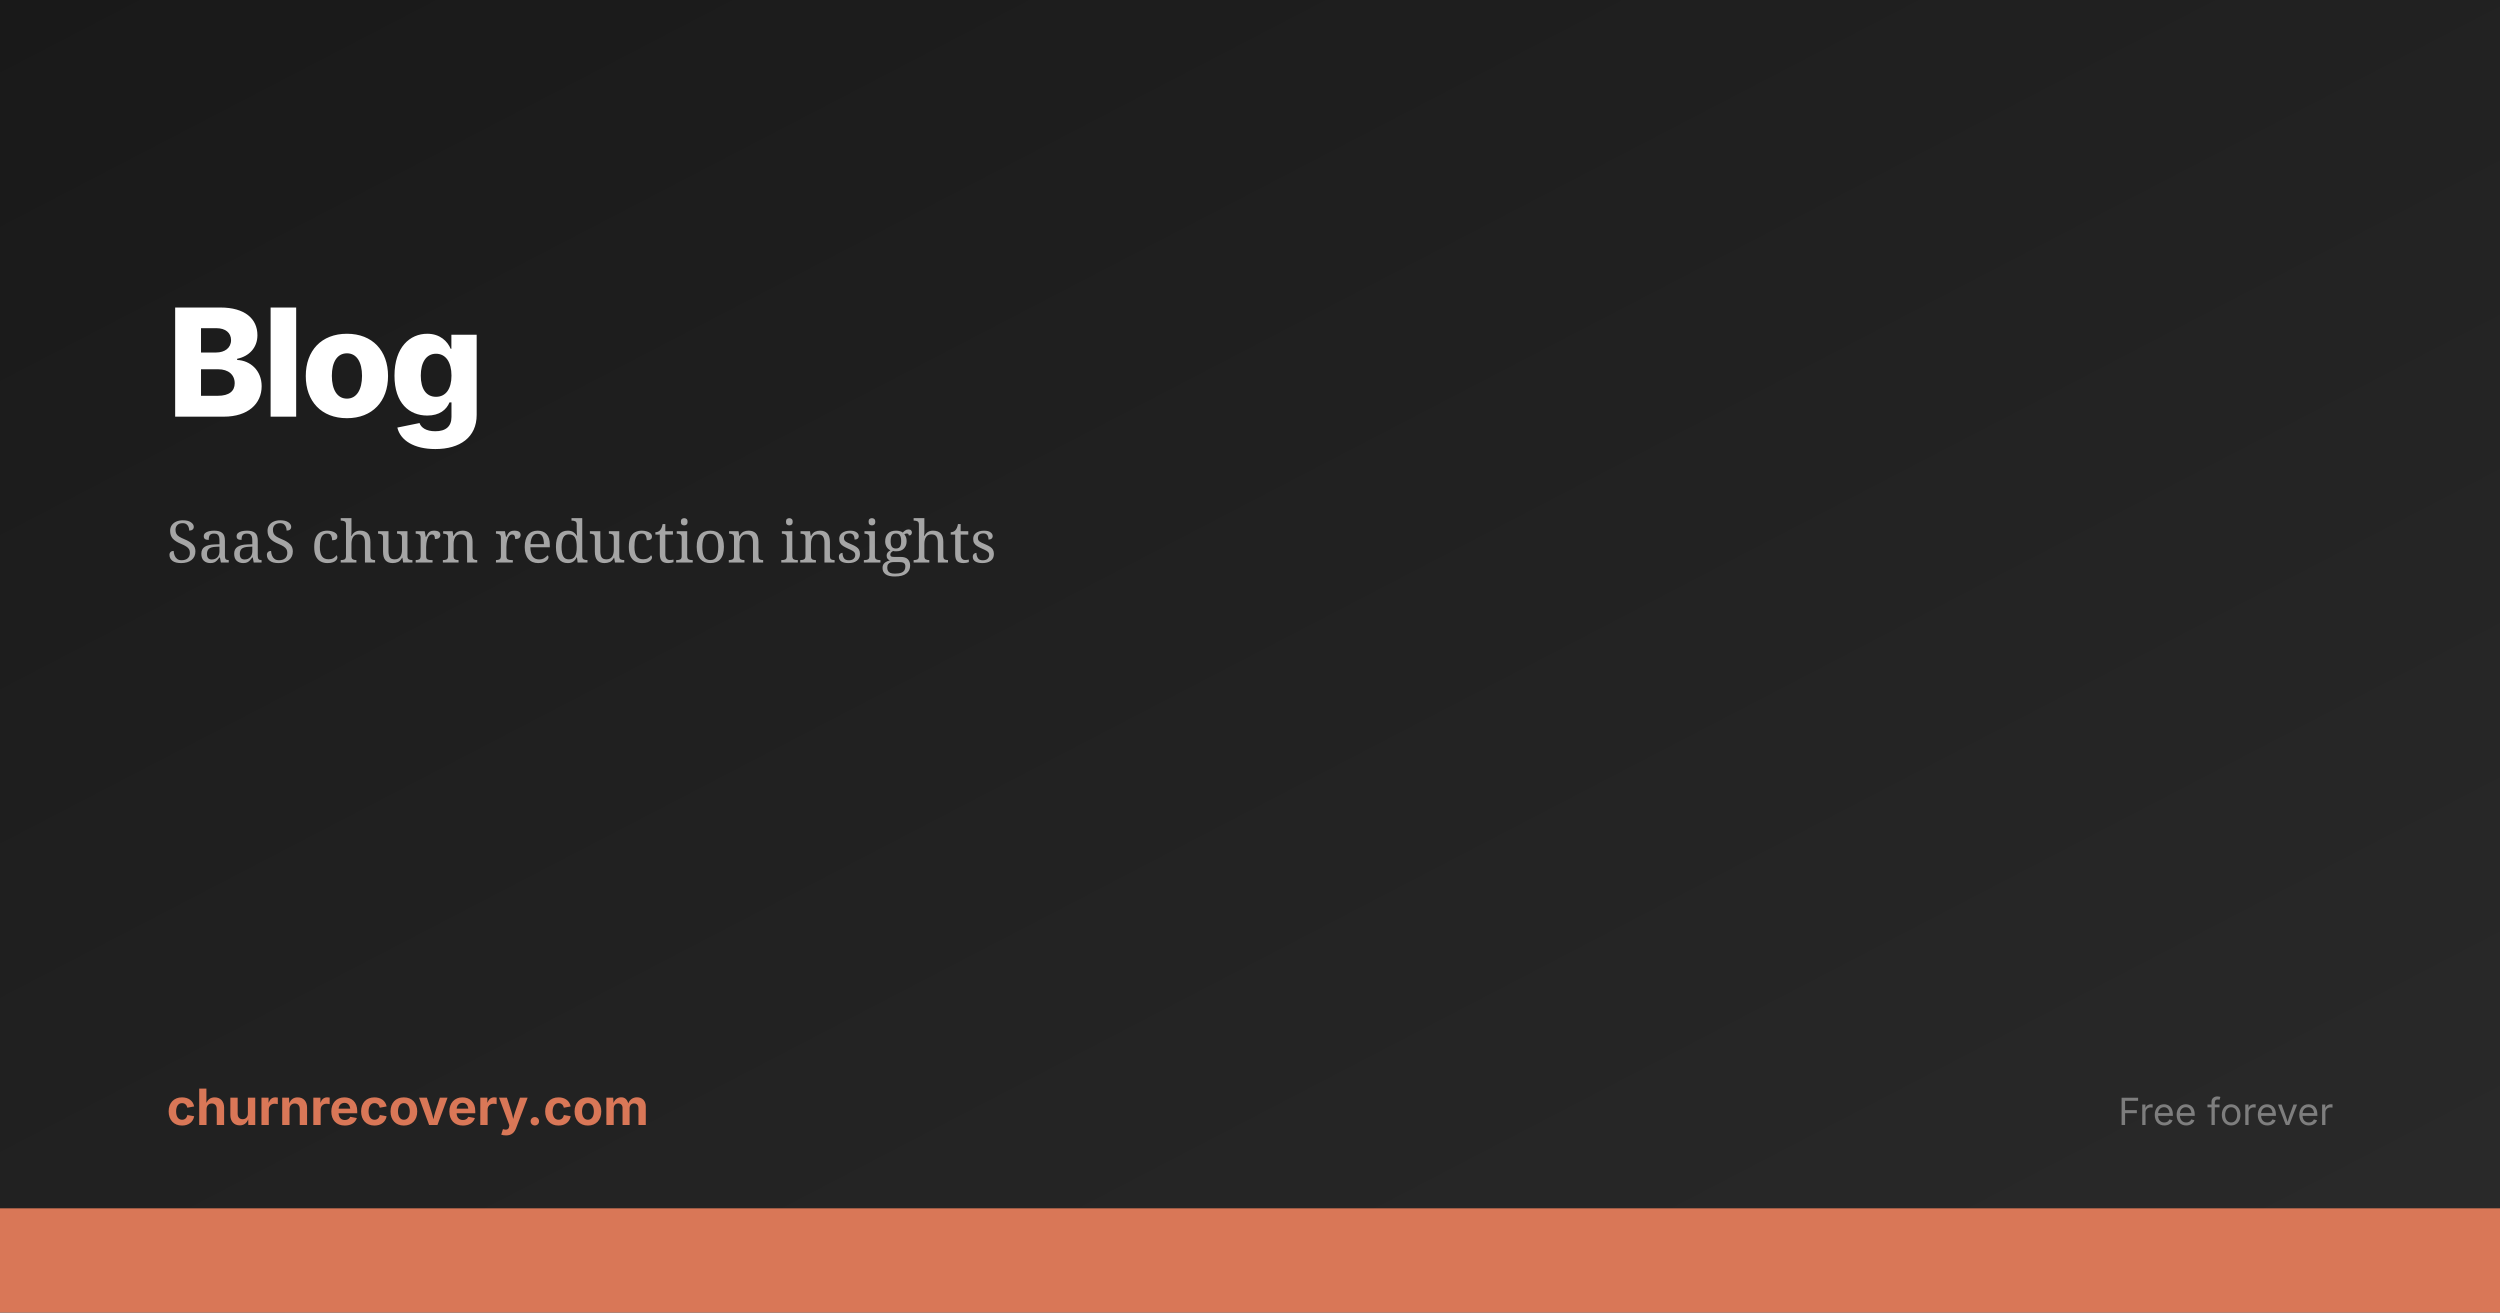
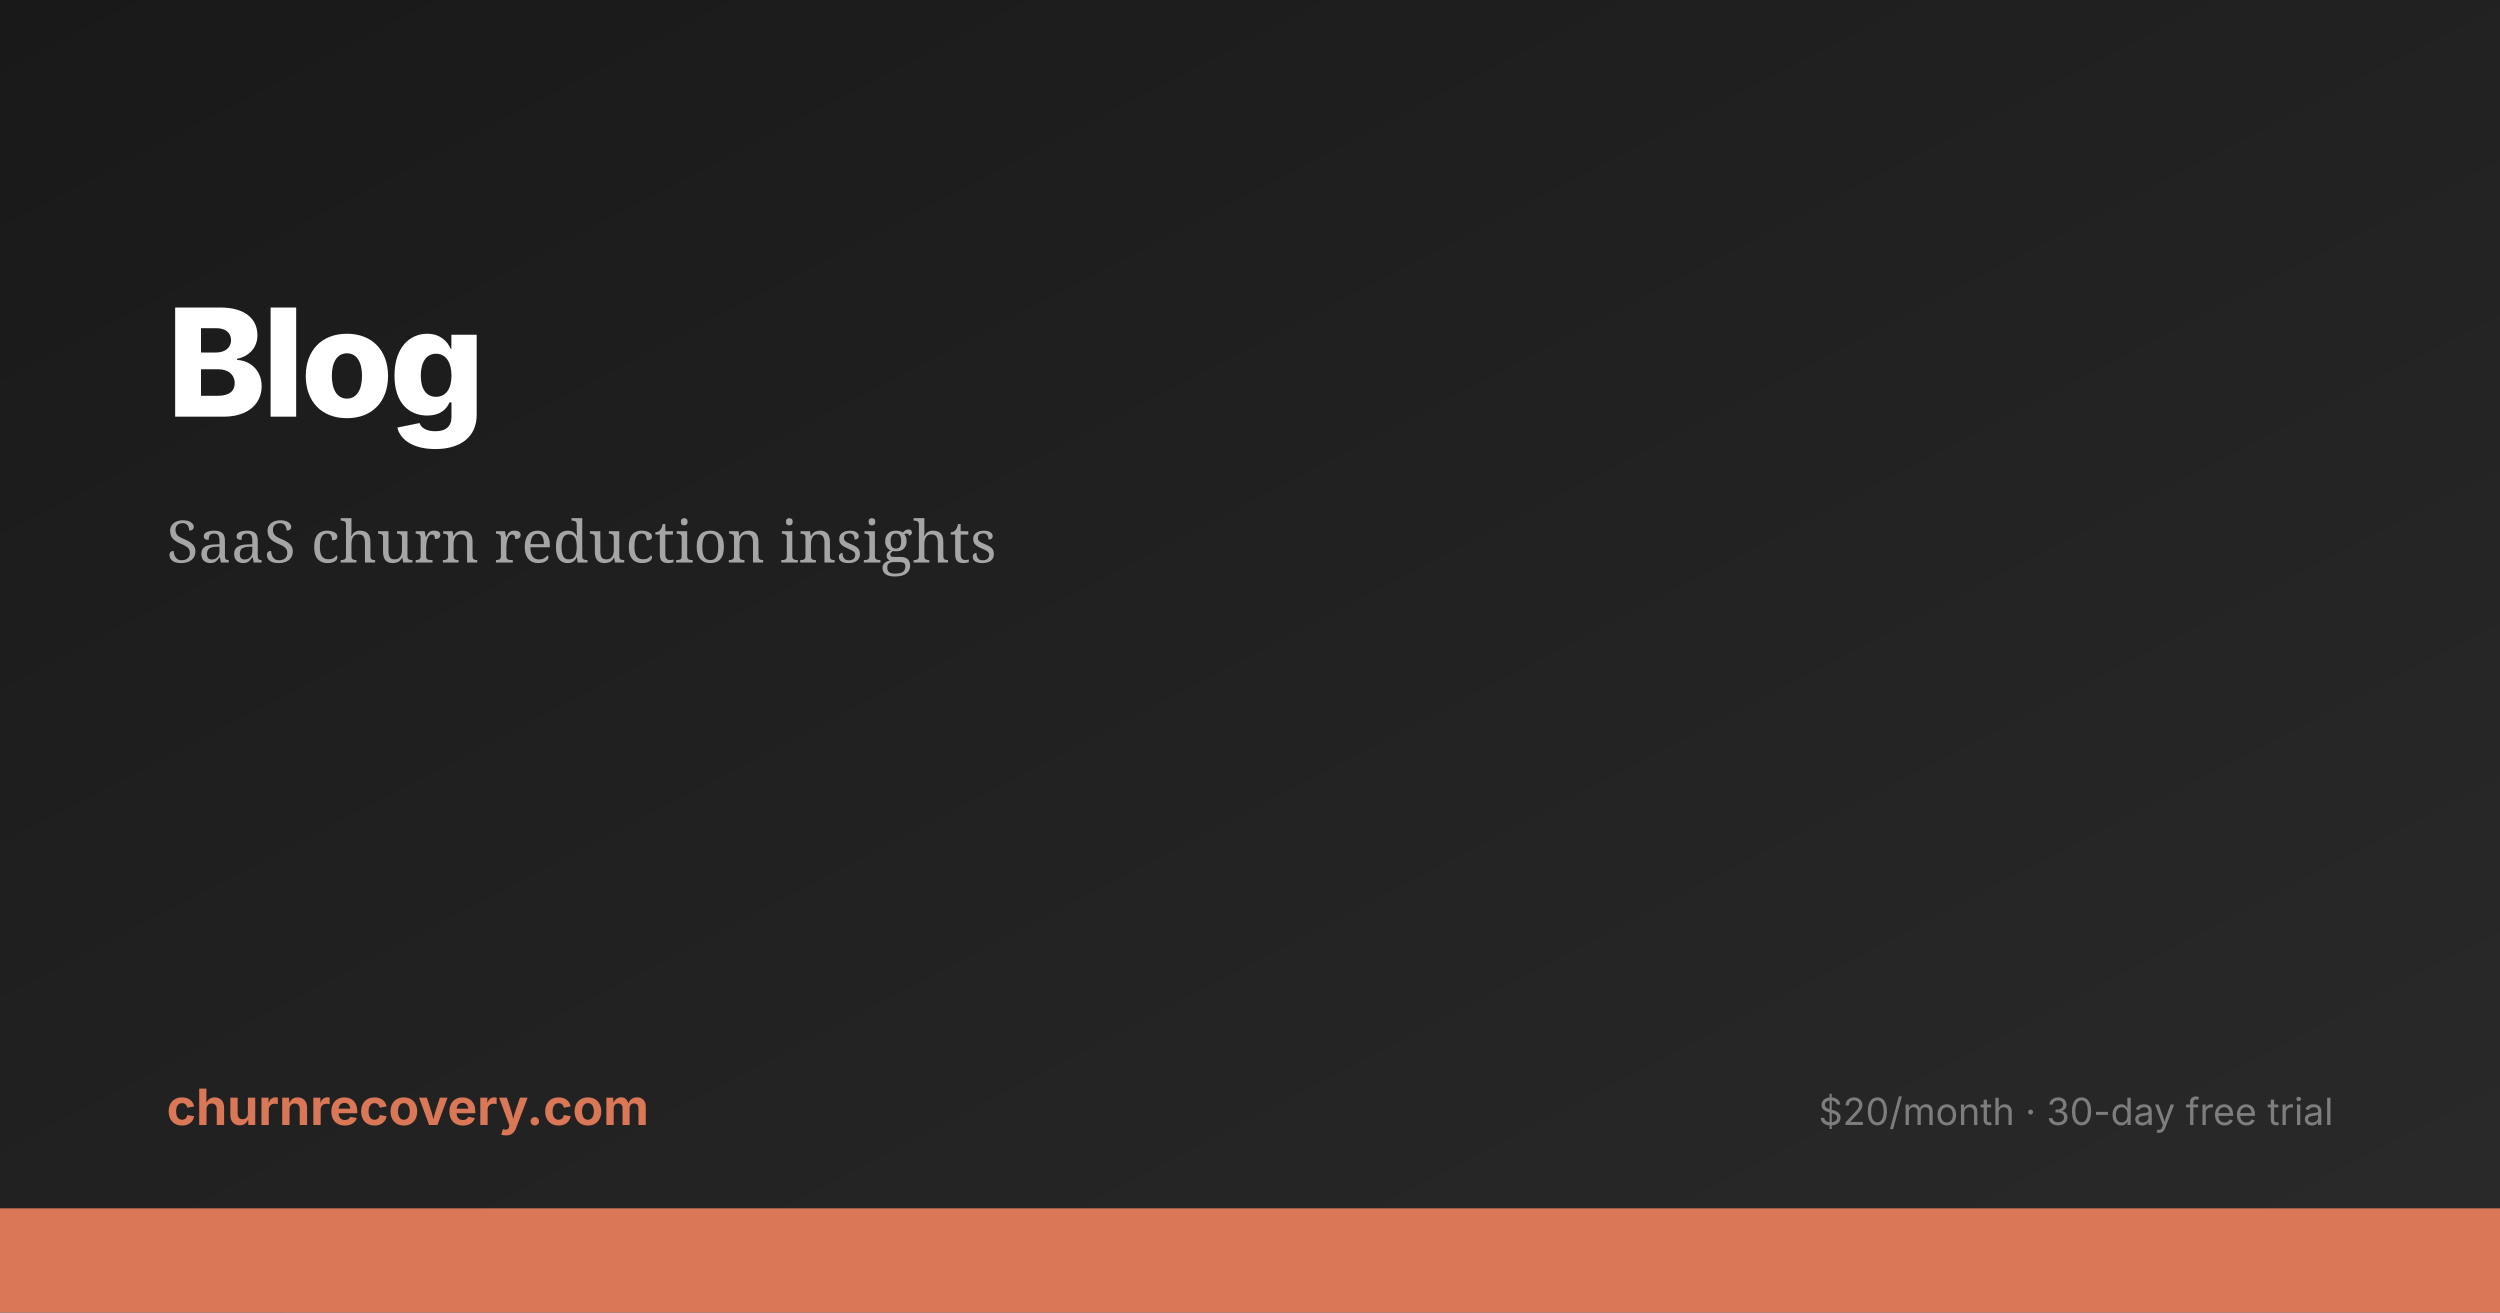
<svg xmlns="http://www.w3.org/2000/svg" width="1200" height="630">
  <defs>
    <linearGradient id="bg" x1="0%" y1="0%" x2="100%" y2="100%">
      <stop offset="0%" style="stop-color:#191919;stop-opacity:1" />
      <stop offset="100%" style="stop-color:#2A2A2A;stop-opacity:1" />
    </linearGradient>
  </defs>
  <rect width="1200" height="630" fill="url(#bg)" />
  <rect x="0" y="580" width="1200" height="50" fill="#D97757" />
  <text x="80" y="200" font-family="system-ui, -apple-system, sans-serif" font-size="72" font-weight="800" fill="#FFFFFF" letter-spacing="-2">Blog</text>
  <text x="80" y="270" font-family="Georgia, serif" font-size="28" fill="rgba(255,255,255,0.6)">SaaS churn reduction insights</text>
  <text x="80" y="540" font-family="system-ui, -apple-system, sans-serif" font-size="24" font-weight="700" fill="#D97757">churnrecovery.com</text>
-   <text x="1120" y="540" font-family="system-ui, -apple-system, sans-serif" font-size="18" fill="rgba(255,255,255,0.4)" text-anchor="end">Free forever</text>
+   <text x="1120" y="540" font-family="system-ui, -apple-system, sans-serif" font-size="18" fill="rgba(255,255,255,0.4)" text-anchor="end">$20/month · 30-day free trial</text>
</svg>
